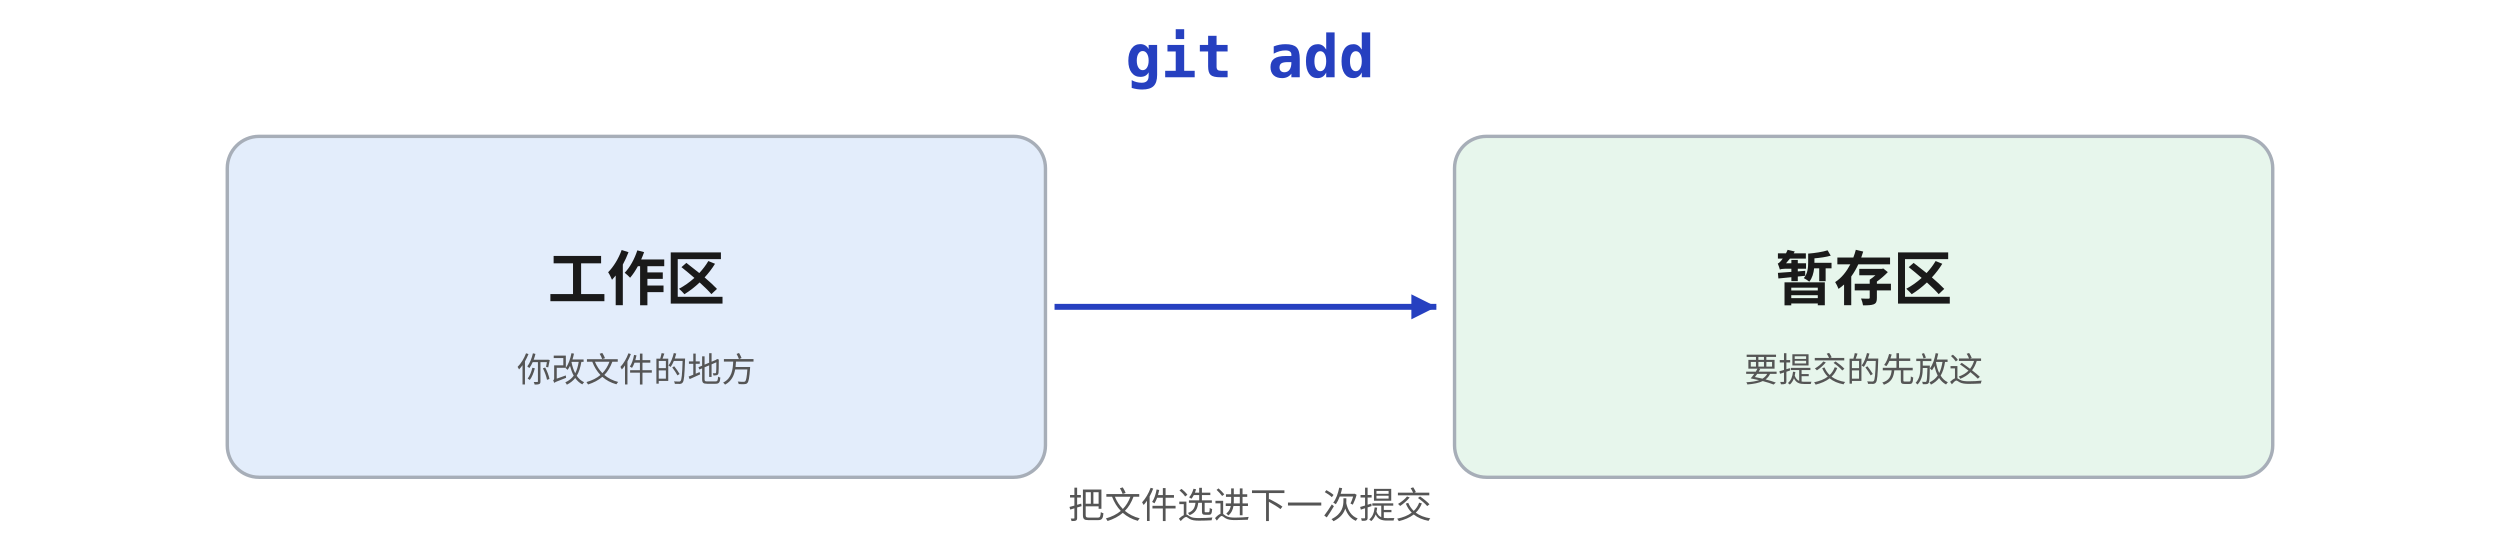
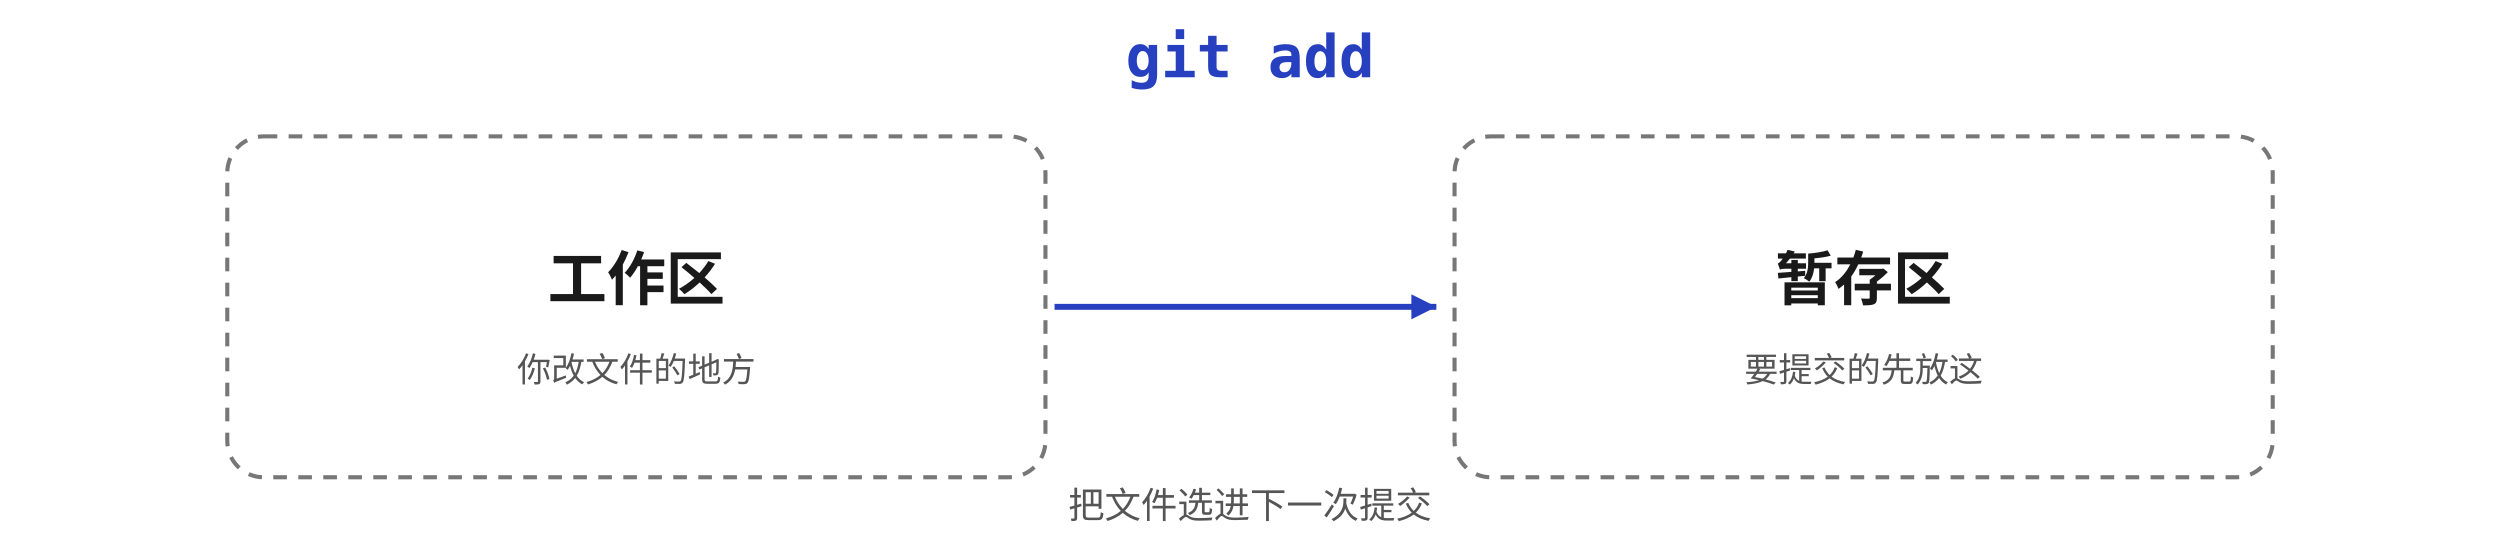
<svg xmlns="http://www.w3.org/2000/svg" width="1100" height="240" viewBox="0 0 1100 240" font-family="Droid Serif, Georgia, serif">
-   <rect x="100" y="60" width="360" height="150" rx="14" fill="#e3edfb" stroke="#a7aeb8" stroke-width="1.5" />
-   <rect x="640" y="60" width="360" height="150" rx="14" fill="#e7f6ec" stroke="#a7aeb8" stroke-width="1.5" />
+   <rect x="100" y="60" width="360" height="150" rx="16" fill="none" stroke="#777777" stroke-width="1.8" stroke-dasharray="6 5" />
+   <rect x="640" y="60" width="360" height="150" rx="16" fill="none" stroke="#777777" stroke-width="1.8" stroke-dasharray="6 5" />
  <text x="280.0" y="132" text-anchor="middle" font-family="Droid Serif, Georgia, 'PingFang SC','Hiragino Sans GB','Microsoft YaHei','Noto Sans CJK SC', sans-serif" font-size="26" font-weight="bold" fill="#1a1a1a">工作区</text>
  <text x="280.0" y="168" text-anchor="middle" font-family="Droid Serif, Georgia, 'PingFang SC','Hiragino Sans GB','Microsoft YaHei','Noto Sans CJK SC', sans-serif" font-size="15" fill="#555555">你改文件的地方</text>
  <text x="820.0" y="132" text-anchor="middle" font-family="Droid Serif, Georgia, 'PingFang SC','Hiragino Sans GB','Microsoft YaHei','Noto Sans CJK SC', sans-serif" font-size="26" font-weight="bold" fill="#1a1a1a">暂存区</text>
  <text x="820.0" y="168" text-anchor="middle" font-family="Droid Serif, Georgia, 'PingFang SC','Hiragino Sans GB','Microsoft YaHei','Noto Sans CJK SC', sans-serif" font-size="15" fill="#555555">要提交的先放这</text>
  <text x="550.0" y="34" text-anchor="middle" font-family="Inconsolata, 'Ubuntu Mono', Consolas, Menlo, monospace" font-size="26" font-weight="bold" fill="#2640c0">git add</text>
  <polyline points="464,135.0 632,135.0" fill="none" stroke="#2640c0" stroke-width="2.6" stroke-linejoin="round" />
  <polygon points="632.0,135.0 621.0,140.5 621.0,129.5" fill="#2640c0" />
  <text x="550.0" y="228" text-anchor="middle" font-family="Droid Serif, Georgia, 'PingFang SC','Hiragino Sans GB','Microsoft YaHei','Noto Sans CJK SC', sans-serif" font-size="16" fill="#555555">把文件选进下一次提交</text>
</svg>
